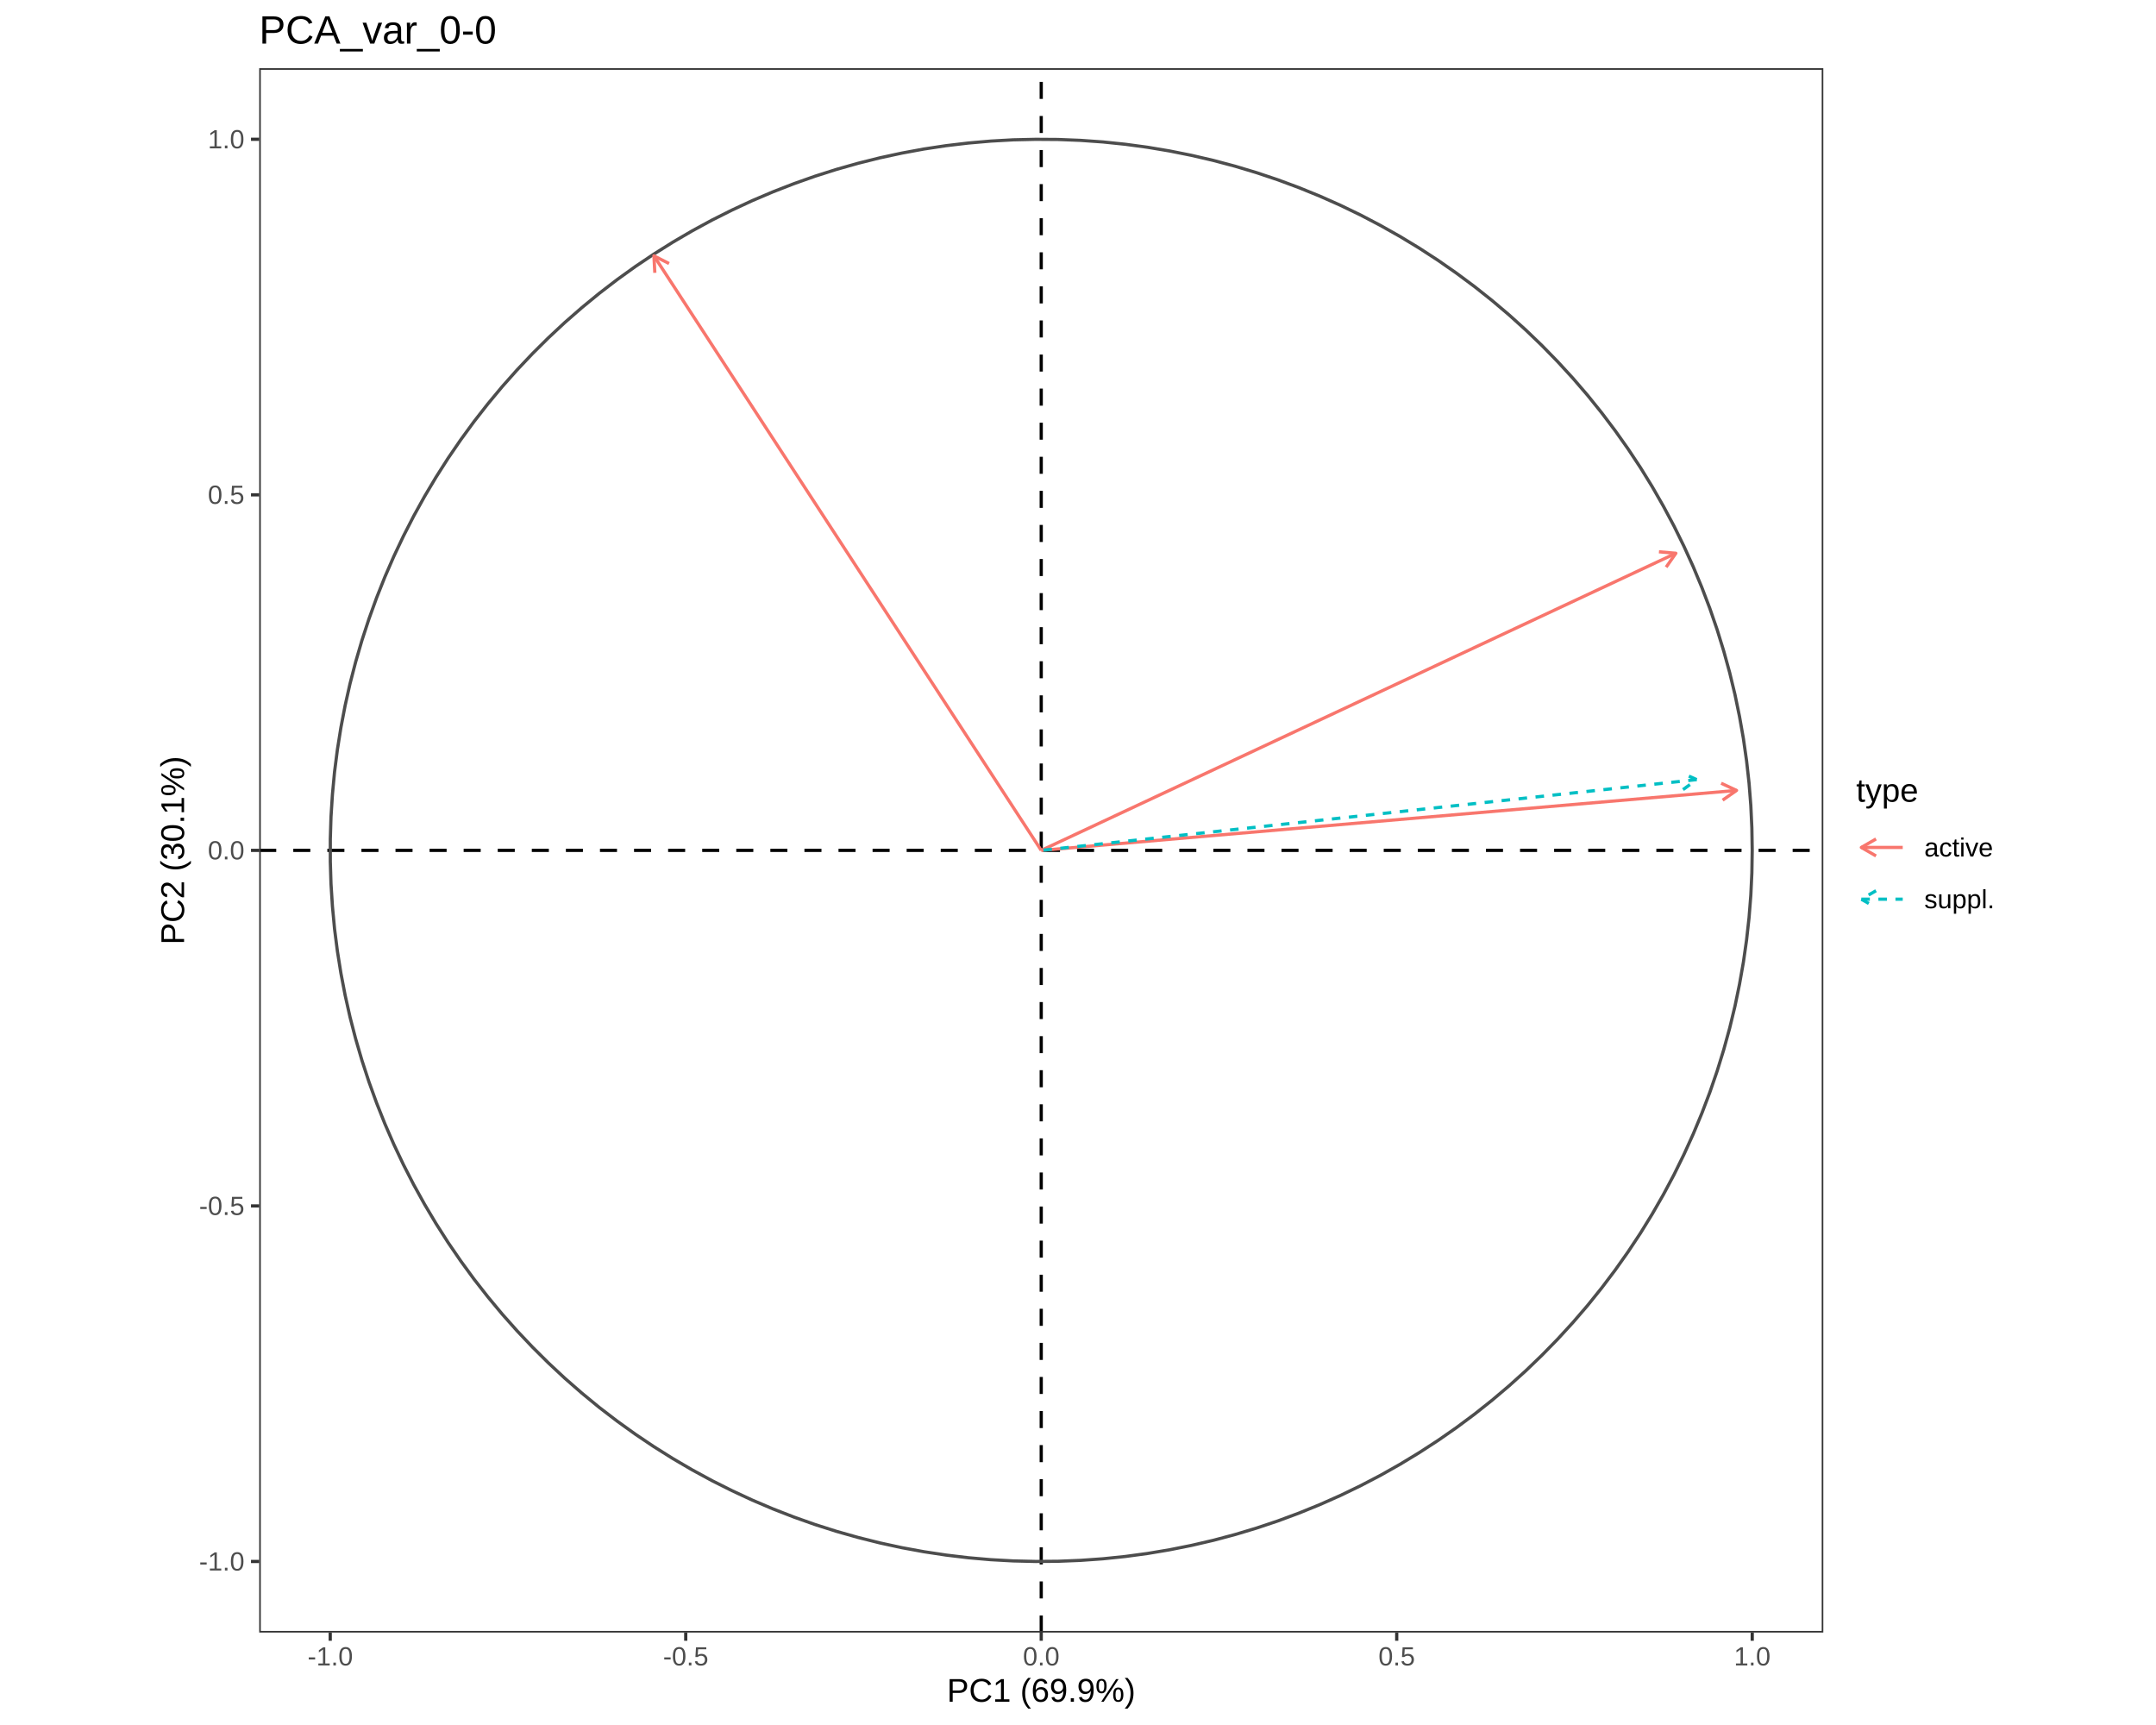
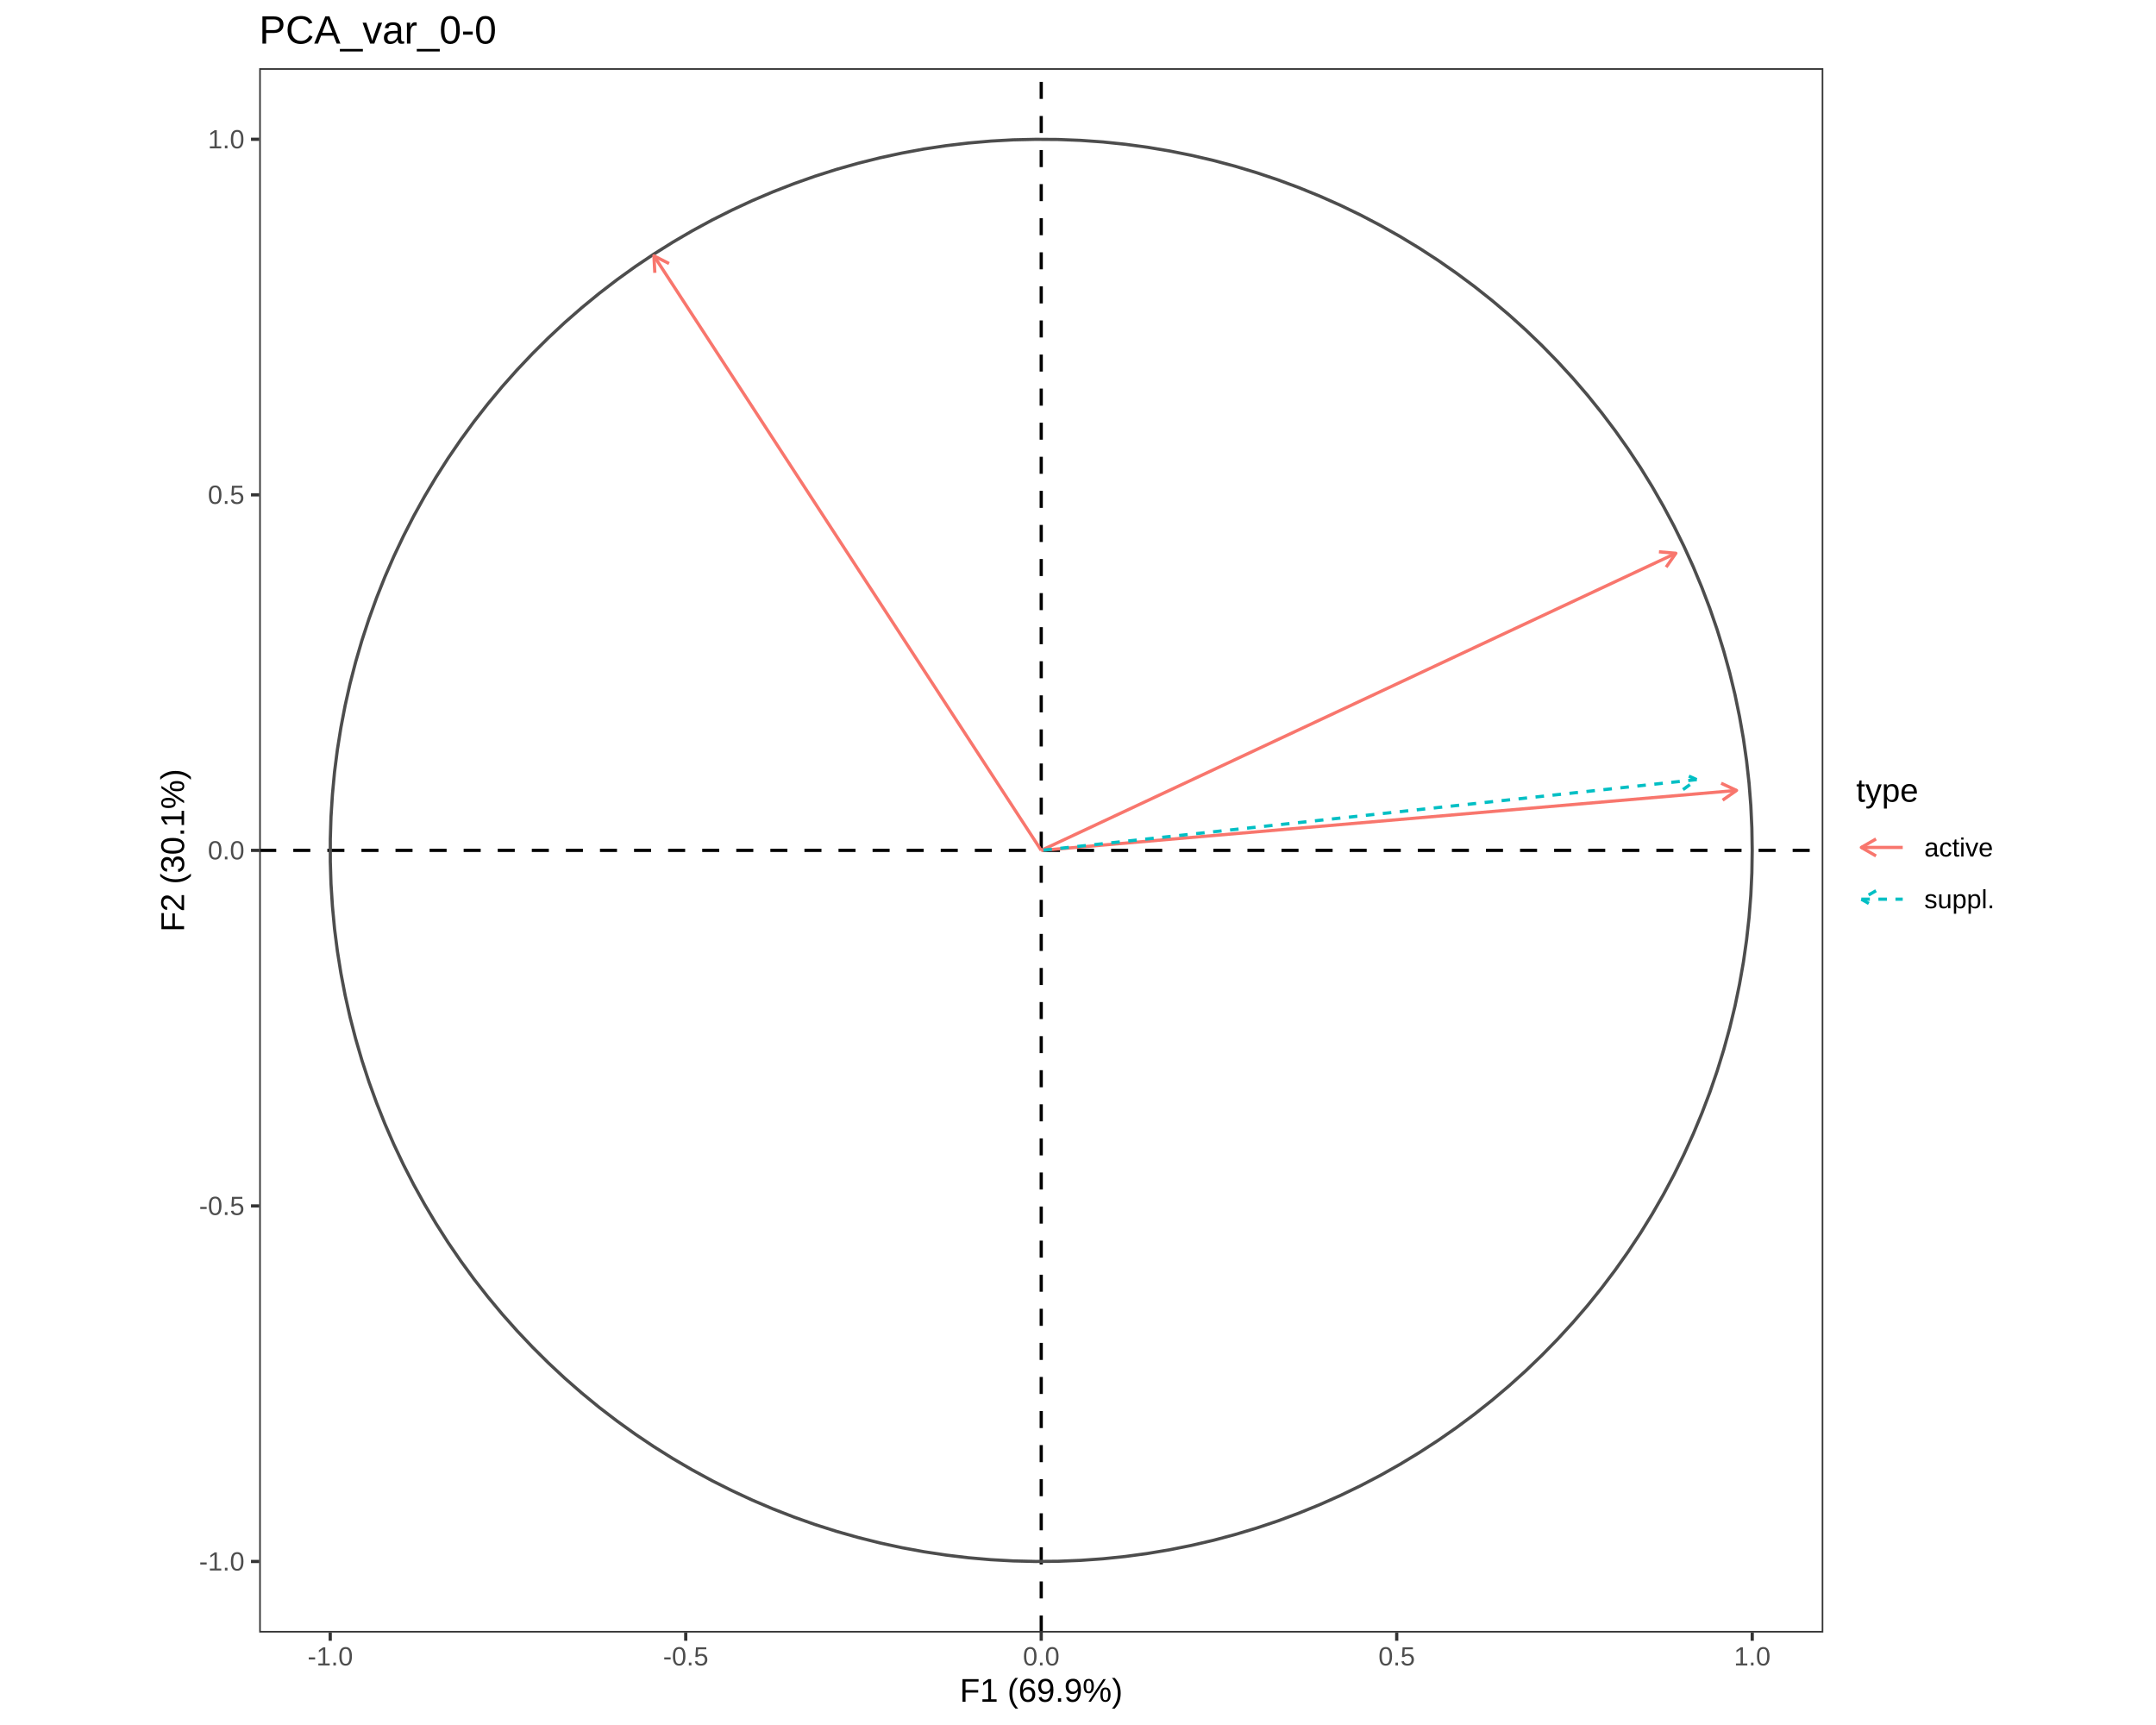
<svg xmlns="http://www.w3.org/2000/svg" viewBox="0 0 720.00 576.00">
  <defs>
    <style type="text/css">
    line, polyline, polygon, path, rect, circle {
      fill: none;
      stroke: #000000;
      stroke-linecap: round;
      stroke-linejoin: round;
      stroke-miterlimit: 10.00;
    }
  </style>
  </defs>
  <rect width="100%" height="100%" style="stroke: none; fill: #FFFFFF;" />
  <defs>
    <clipPath id="cpNDguNDN8NjcxLjU3fDU3Ni4wMHwwLjAw">
      <rect x="48.43" y="0.00" width="623.14" height="576.00" />
    </clipPath>
  </defs>
  <rect x="48.43" y="0.00" width="623.14" height="576.00" style="stroke-width: 1.07; stroke: #FFFFFF; fill: #FFFFFF;" clip-path="url(#cpNDguNDN8NjcxLjU3fDU3Ni4wMHwwLjAw)" />
  <defs>
    <clipPath id="cpMC4wMHw3MjAuMDB8NTc2LjAwfDAuMDA=">
      <rect x="0.00" y="0.00" width="720.00" height="576.00" />
    </clipPath>
  </defs>
  <defs>
    <clipPath id="cpODYuNTZ8NjA4LjkxfDU0NS4xM3wyMi43Nw==">
      <rect x="86.56" y="22.77" width="522.34" height="522.36" />
    </clipPath>
  </defs>
  <rect x="86.56" y="22.77" width="522.34" height="522.36" style="stroke-width: 1.07; stroke: none; fill: #FFFFFF;" clip-path="url(#cpODYuNTZ8NjA4LjkxfDU0NS4xM3wyMi43Nw==)" />
  <line x1="347.72" y1="545.13" x2="347.72" y2="22.77" style="stroke-width: 1.07; stroke-dasharray: 5.69,5.69; stroke-linecap: butt;" clip-path="url(#cpODYuNTZ8NjA4LjkxfDU0NS4xM3wyMi43Nw==)" />
  <line x1="86.56" y1="283.95" x2="608.91" y2="283.95" style="stroke-width: 1.07; stroke-dasharray: 5.69,5.69; stroke-linecap: butt;" clip-path="url(#cpODYuNTZ8NjA4LjkxfDU0NS4xM3wyMi43Nw==)" />
  <polyline points="585.16,283.95 585.04,276.46 584.69,268.97 584.10,261.49 583.27,254.04 582.21,246.62 580.91,239.24 579.39,231.90 577.63,224.61 575.64,217.38 573.43,210.22 570.99,203.13 568.32,196.12 565.44,189.20 562.34,182.38 559.03,175.65 555.50,169.04 551.77,162.53 547.84,156.15 543.70,149.90 539.37,143.78 534.85,137.80 530.15,131.96 525.26,126.28 520.19,120.76 514.95,115.39 509.55,110.20 503.98,105.17 498.26,100.33 492.39,95.67 486.37,91.20 480.22,86.92 473.93,82.83 467.52,78.95 460.99,75.27 454.35,71.79 447.60,68.53 440.75,65.49 433.80,62.66 426.77,60.05 419.67,57.67 412.49,55.51 405.24,53.58 397.94,51.88 390.59,50.41 383.20,49.17 375.77,48.17 368.31,47.40 360.83,46.87 353.34,46.57 345.85,46.52 338.35,46.69 330.87,47.11 323.40,47.76 315.95,48.64 308.54,49.76 301.17,51.12 293.84,52.70 286.57,54.52 279.35,56.56 272.21,58.83 265.14,61.33 258.15,64.05 251.26,66.98 244.46,70.14 237.76,73.50 231.17,77.08 224.70,80.86 218.35,84.85 212.13,89.03 206.04,93.41 200.09,97.98 194.30,102.73 188.65,107.66 183.17,112.77 177.85,118.05 172.69,123.50 167.71,129.10 162.92,134.86 158.30,140.77 153.88,146.82 149.64,153.01 145.61,159.33 141.78,165.77 138.15,172.33 134.73,179.00 131.52,185.78 128.53,192.65 125.76,199.62 123.21,206.67 120.88,213.79 118.78,220.99 116.90,228.25 115.26,235.56 113.85,242.92 112.67,250.33 111.72,257.76 111.02,265.23 110.54,272.71 110.31,280.20 110.31,287.70 110.54,295.19 111.02,302.67 111.72,310.14 112.67,317.57 113.85,324.98 115.26,332.34 116.90,339.65 118.78,346.91 120.88,354.11 123.21,361.24 125.76,368.28 128.53,375.25 131.52,382.12 134.73,388.90 138.15,395.57 141.78,402.13 145.61,408.57 149.64,414.89 153.88,421.08 158.30,427.13 162.92,433.04 167.71,438.80 172.69,444.40 177.85,449.85 183.17,455.13 188.65,460.24 194.30,465.17 200.09,469.93 206.04,474.49 212.13,478.87 218.35,483.05 224.70,487.04 231.17,490.82 237.76,494.40 244.46,497.76 251.26,500.92 258.15,503.85 265.14,506.57 272.21,509.07 279.35,511.34 286.57,513.38 293.84,515.20 301.17,516.79 308.54,518.14 315.95,519.26 323.40,520.15 330.87,520.80 338.35,521.21 345.85,521.39 353.34,521.33 360.83,521.03 368.31,520.50 375.77,519.73 383.20,518.73 390.59,517.49 397.94,516.02 405.24,514.32 412.49,512.39 419.67,510.23 426.77,507.85 433.80,505.24 440.75,502.41 447.60,499.37 454.35,496.11 460.99,492.64 467.52,488.96 473.93,485.07 480.22,480.99 486.37,476.71 492.39,472.23 498.26,467.57 503.98,462.73 509.55,457.71 514.95,452.51 520.19,447.15 525.26,441.62 530.15,435.94 534.85,430.10 539.37,424.12 543.70,418.00 547.84,411.75 551.77,405.37 555.50,398.87 559.03,392.25 562.34,385.52 565.44,378.70 568.32,371.78 570.99,364.77 573.43,357.68 575.64,350.52 577.63,343.29 579.39,336.00 580.91,328.66 582.21,321.28 583.27,313.86 584.10,306.41 584.69,298.93 585.04,291.45 585.16,283.95 " style="stroke-width: 1.07; stroke: #4D4D4D; stroke-linecap: butt;" clip-path="url(#cpODYuNTZ8NjA4LjkxfDU0NS4xM3wyMi43Nw==)" />
  <line x1="559.66" y1="184.74" x2="347.72" y2="283.95" style="stroke-width: 1.07; stroke: #F8766D; stroke-linecap: butt;" clip-path="url(#cpODYuNTZ8NjA4LjkxfDU0NS4xM3wyMi43Nw==)" />
  <polyline points="556.41,189.38 559.66,184.74 554.01,184.25 " style="stroke-width: 1.07; stroke: #F8766D; stroke-linecap: butt;" clip-path="url(#cpODYuNTZ8NjA4LjkxfDU0NS4xM3wyMi43Nw==)" />
  <line x1="218.38" y1="85.43" x2="347.72" y2="283.95" style="stroke-width: 1.07; stroke: #F8766D; stroke-linecap: butt;" clip-path="url(#cpODYuNTZ8NjA4LjkxfDU0NS4xM3wyMi43Nw==)" />
  <polyline points="223.43,88.00 218.38,85.43 218.68,91.10 " style="stroke-width: 1.07; stroke: #F8766D; stroke-linecap: butt;" clip-path="url(#cpODYuNTZ8NjA4LjkxfDU0NS4xM3wyMi43Nw==)" />
  <line x1="579.93" y1="263.93" x2="347.72" y2="283.95" style="stroke-width: 1.07; stroke: #F8766D; stroke-linecap: butt;" clip-path="url(#cpODYuNTZ8NjA4LjkxfDU0NS4xM3wyMi43Nw==)" />
  <polyline points="575.28,267.18 579.93,263.93 574.79,261.53 " style="stroke-width: 1.07; stroke: #F8766D; stroke-linecap: butt;" clip-path="url(#cpODYuNTZ8NjA4LjkxfDU0NS4xM3wyMi43Nw==)" />
  <line x1="566.63" y1="260.32" x2="347.72" y2="283.95" style="stroke-width: 1.07; stroke: #00BFC4; stroke-dasharray: 2.85,2.85; stroke-linecap: butt;" clip-path="url(#cpODYuNTZ8NjA4LjkxfDU0NS4xM3wyMi43Nw==)" />
  <polyline points="562.05,263.66 566.63,260.32 561.44,258.03 " style="stroke-width: 1.07; stroke: #00BFC4; stroke-dasharray: 2.85,2.85; stroke-linecap: butt;" clip-path="url(#cpODYuNTZ8NjA4LjkxfDU0NS4xM3wyMi43Nw==)" />
  <rect x="86.56" y="22.77" width="522.34" height="522.36" style="stroke-width: 1.07; stroke: #333333;" clip-path="url(#cpODYuNTZ8NjA4LjkxfDU0NS4xM3wyMi43Nw==)" />
  <defs>
    <clipPath id="cpMC4wMHw3MjAuMDB8NTc2LjAwfDAuMDA=">
      <rect x="0.00" y="0.00" width="720.00" height="576.00" />
    </clipPath>
  </defs>
  <g clip-path="url(#cpMC4wMHw3MjAuMDB8NTc2LjAwfDAuMDA=)">
    <text x="66.49" y="524.42" style="font-size: 8.80px; fill: #4D4D4D; font-family: Liberation Sans;" textLength="15.14px" lengthAdjust="spacingAndGlyphs">-1.0</text>
  </g>
  <g clip-path="url(#cpMC4wMHw3MjAuMDB8NTc2LjAwfDAuMDA=)">
    <text x="66.49" y="405.70" style="font-size: 8.80px; fill: #4D4D4D; font-family: Liberation Sans;" textLength="15.14px" lengthAdjust="spacingAndGlyphs">-0.5</text>
  </g>
  <g clip-path="url(#cpMC4wMHw3MjAuMDB8NTc2LjAwfDAuMDA=)">
    <text x="69.41" y="286.97" style="font-size: 8.80px; fill: #4D4D4D; font-family: Liberation Sans;" textLength="12.22px" lengthAdjust="spacingAndGlyphs">0.0</text>
  </g>
  <g clip-path="url(#cpMC4wMHw3MjAuMDB8NTc2LjAwfDAuMDA=)">
    <text x="69.41" y="168.25" style="font-size: 8.80px; fill: #4D4D4D; font-family: Liberation Sans;" textLength="12.22px" lengthAdjust="spacingAndGlyphs">0.5</text>
  </g>
  <g clip-path="url(#cpMC4wMHw3MjAuMDB8NTc2LjAwfDAuMDA=)">
    <text x="69.41" y="49.53" style="font-size: 8.80px; fill: #4D4D4D; font-family: Liberation Sans;" textLength="12.22px" lengthAdjust="spacingAndGlyphs">1.0</text>
  </g>
  <polyline points="83.82,521.39 86.56,521.39 " style="stroke-width: 1.07; stroke: #333333; stroke-linecap: butt;" clip-path="url(#cpMC4wMHw3MjAuMDB8NTc2LjAwfDAuMDA=)" />
  <polyline points="83.82,402.67 86.56,402.67 " style="stroke-width: 1.07; stroke: #333333; stroke-linecap: butt;" clip-path="url(#cpMC4wMHw3MjAuMDB8NTc2LjAwfDAuMDA=)" />
  <polyline points="83.82,283.95 86.56,283.95 " style="stroke-width: 1.07; stroke: #333333; stroke-linecap: butt;" clip-path="url(#cpMC4wMHw3MjAuMDB8NTc2LjAwfDAuMDA=)" />
  <polyline points="83.82,165.23 86.56,165.23 " style="stroke-width: 1.07; stroke: #333333; stroke-linecap: butt;" clip-path="url(#cpMC4wMHw3MjAuMDB8NTc2LjAwfDAuMDA=)" />
  <polyline points="83.82,46.51 86.56,46.51 " style="stroke-width: 1.07; stroke: #333333; stroke-linecap: butt;" clip-path="url(#cpMC4wMHw3MjAuMDB8NTc2LjAwfDAuMDA=)" />
  <polyline points="110.28,547.87 110.28,545.13 " style="stroke-width: 1.07; stroke: #333333; stroke-linecap: butt;" clip-path="url(#cpMC4wMHw3MjAuMDB8NTc2LjAwfDAuMDA=)" />
  <polyline points="229.00,547.87 229.00,545.13 " style="stroke-width: 1.07; stroke: #333333; stroke-linecap: butt;" clip-path="url(#cpMC4wMHw3MjAuMDB8NTc2LjAwfDAuMDA=)" />
  <polyline points="347.72,547.87 347.72,545.13 " style="stroke-width: 1.07; stroke: #333333; stroke-linecap: butt;" clip-path="url(#cpMC4wMHw3MjAuMDB8NTc2LjAwfDAuMDA=)" />
  <polyline points="466.44,547.87 466.44,545.13 " style="stroke-width: 1.07; stroke: #333333; stroke-linecap: butt;" clip-path="url(#cpMC4wMHw3MjAuMDB8NTc2LjAwfDAuMDA=)" />
  <polyline points="585.16,547.87 585.16,545.13 " style="stroke-width: 1.07; stroke: #333333; stroke-linecap: butt;" clip-path="url(#cpMC4wMHw3MjAuMDB8NTc2LjAwfDAuMDA=)" />
  <g clip-path="url(#cpMC4wMHw3MjAuMDB8NTc2LjAwfDAuMDA=)">
    <text x="102.71" y="556.11" style="font-size: 8.80px; fill: #4D4D4D; font-family: Liberation Sans;" textLength="15.14px" lengthAdjust="spacingAndGlyphs">-1.0</text>
  </g>
  <g clip-path="url(#cpMC4wMHw3MjAuMDB8NTc2LjAwfDAuMDA=)">
    <text x="221.43" y="556.11" style="font-size: 8.80px; fill: #4D4D4D; font-family: Liberation Sans;" textLength="15.14px" lengthAdjust="spacingAndGlyphs">-0.5</text>
  </g>
  <g clip-path="url(#cpMC4wMHw3MjAuMDB8NTc2LjAwfDAuMDA=)">
    <text x="341.61" y="556.11" style="font-size: 8.80px; fill: #4D4D4D; font-family: Liberation Sans;" textLength="12.22px" lengthAdjust="spacingAndGlyphs">0.0</text>
  </g>
  <g clip-path="url(#cpMC4wMHw3MjAuMDB8NTc2LjAwfDAuMDA=)">
    <text x="460.33" y="556.11" style="font-size: 8.80px; fill: #4D4D4D; font-family: Liberation Sans;" textLength="12.22px" lengthAdjust="spacingAndGlyphs">0.5</text>
  </g>
  <g clip-path="url(#cpMC4wMHw3MjAuMDB8NTc2LjAwfDAuMDA=)">
    <text x="579.05" y="556.11" style="font-size: 8.80px; fill: #4D4D4D; font-family: Liberation Sans;" textLength="12.22px" lengthAdjust="spacingAndGlyphs">1.0</text>
  </g>
  <g clip-path="url(#cpMC4wMHw3MjAuMDB8NTc2LjAwfDAuMDA=)">
-     <text x="316.23" y="568.24" style="font-size: 11.00px; font-family: Liberation Sans;" textLength="63.00px" lengthAdjust="spacingAndGlyphs">PC1 (69.9%)</text>
+     <text x="320.52" y="568.24" style="font-size: 11.00px; font-family: Liberation Sans;" textLength="54.44px" lengthAdjust="spacingAndGlyphs">F1 (69.9%)</text>
  </g>
  <g clip-path="url(#cpMC4wMHw3MjAuMDB8NTc2LjAwfDAuMDA=)">
-     <text transform="translate(61.47,315.45) rotate(-90)" style="font-size: 11.00px; font-family: Liberation Sans;" textLength="63.00px" lengthAdjust="spacingAndGlyphs">PC2 (30.1%)</text>
+     <text transform="translate(61.47,311.17) rotate(-90)" style="font-size: 11.00px; font-family: Liberation Sans;" textLength="54.44px" lengthAdjust="spacingAndGlyphs">F2 (30.1%)</text>
  </g>
  <rect x="619.86" y="259.01" width="46.23" height="49.88" style="stroke-width: 1.07; stroke: none; fill: #FFFFFF;" clip-path="url(#cpMC4wMHw3MjAuMDB8NTc2LjAwfDAuMDA=)" />
  <g clip-path="url(#cpMC4wMHw3MjAuMDB8NTc2LjAwfDAuMDA=)">
    <text x="619.86" y="267.71" style="font-size: 11.00px; font-family: Liberation Sans;" textLength="20.81px" lengthAdjust="spacingAndGlyphs">type</text>
  </g>
  <rect x="619.86" y="274.33" width="17.28" height="17.28" style="stroke-width: 1.07; stroke: none; fill: #FFFFFF;" clip-path="url(#cpMC4wMHw3MjAuMDB8NTc2LjAwfDAuMDA=)" />
  <line x1="621.59" y1="282.97" x2="635.42" y2="282.97" style="stroke-width: 1.07; stroke: #F8766D; stroke-linecap: butt;" clip-path="url(#cpMC4wMHw3MjAuMDB8NTc2LjAwfDAuMDA=)" />
  <polyline points="626.50,280.14 621.59,282.97 626.50,285.81 " style="stroke-width: 1.07; stroke: #F8766D; stroke-linecap: butt;" clip-path="url(#cpMC4wMHw3MjAuMDB8NTc2LjAwfDAuMDA=)" />
  <rect x="619.86" y="291.61" width="17.28" height="17.28" style="stroke-width: 1.07; stroke: none; fill: #FFFFFF;" clip-path="url(#cpMC4wMHw3MjAuMDB8NTc2LjAwfDAuMDA=)" />
  <line x1="621.59" y1="300.25" x2="635.42" y2="300.25" style="stroke-width: 1.07; stroke: #00BFC4; stroke-dasharray: 2.85,2.85; stroke-linecap: butt;" clip-path="url(#cpMC4wMHw3MjAuMDB8NTc2LjAwfDAuMDA=)" />
  <polyline points="626.50,297.42 621.59,300.25 626.50,303.09 " style="stroke-width: 1.07; stroke: #00BFC4; stroke-dasharray: 2.85,2.85; stroke-linecap: butt;" clip-path="url(#cpMC4wMHw3MjAuMDB8NTc2LjAwfDAuMDA=)" />
  <g clip-path="url(#cpMC4wMHw3MjAuMDB8NTc2LjAwfDAuMDA=)">
    <text x="642.62" y="286.00" style="font-size: 8.80px; font-family: Liberation Sans;" textLength="22.98px" lengthAdjust="spacingAndGlyphs">active</text>
  </g>
  <g clip-path="url(#cpMC4wMHw3MjAuMDB8NTc2LjAwfDAuMDA=)">
    <text x="642.62" y="303.28" style="font-size: 8.80px; font-family: Liberation Sans;" textLength="23.47px" lengthAdjust="spacingAndGlyphs">suppl.</text>
  </g>
  <g clip-path="url(#cpMC4wMHw3MjAuMDB8NTc2LjAwfDAuMDA=)">
    <text x="86.56" y="14.56" style="font-size: 13.20px; font-family: Liberation Sans;" textLength="79.14px" lengthAdjust="spacingAndGlyphs">PCA_var_0-0</text>
  </g>
</svg>
